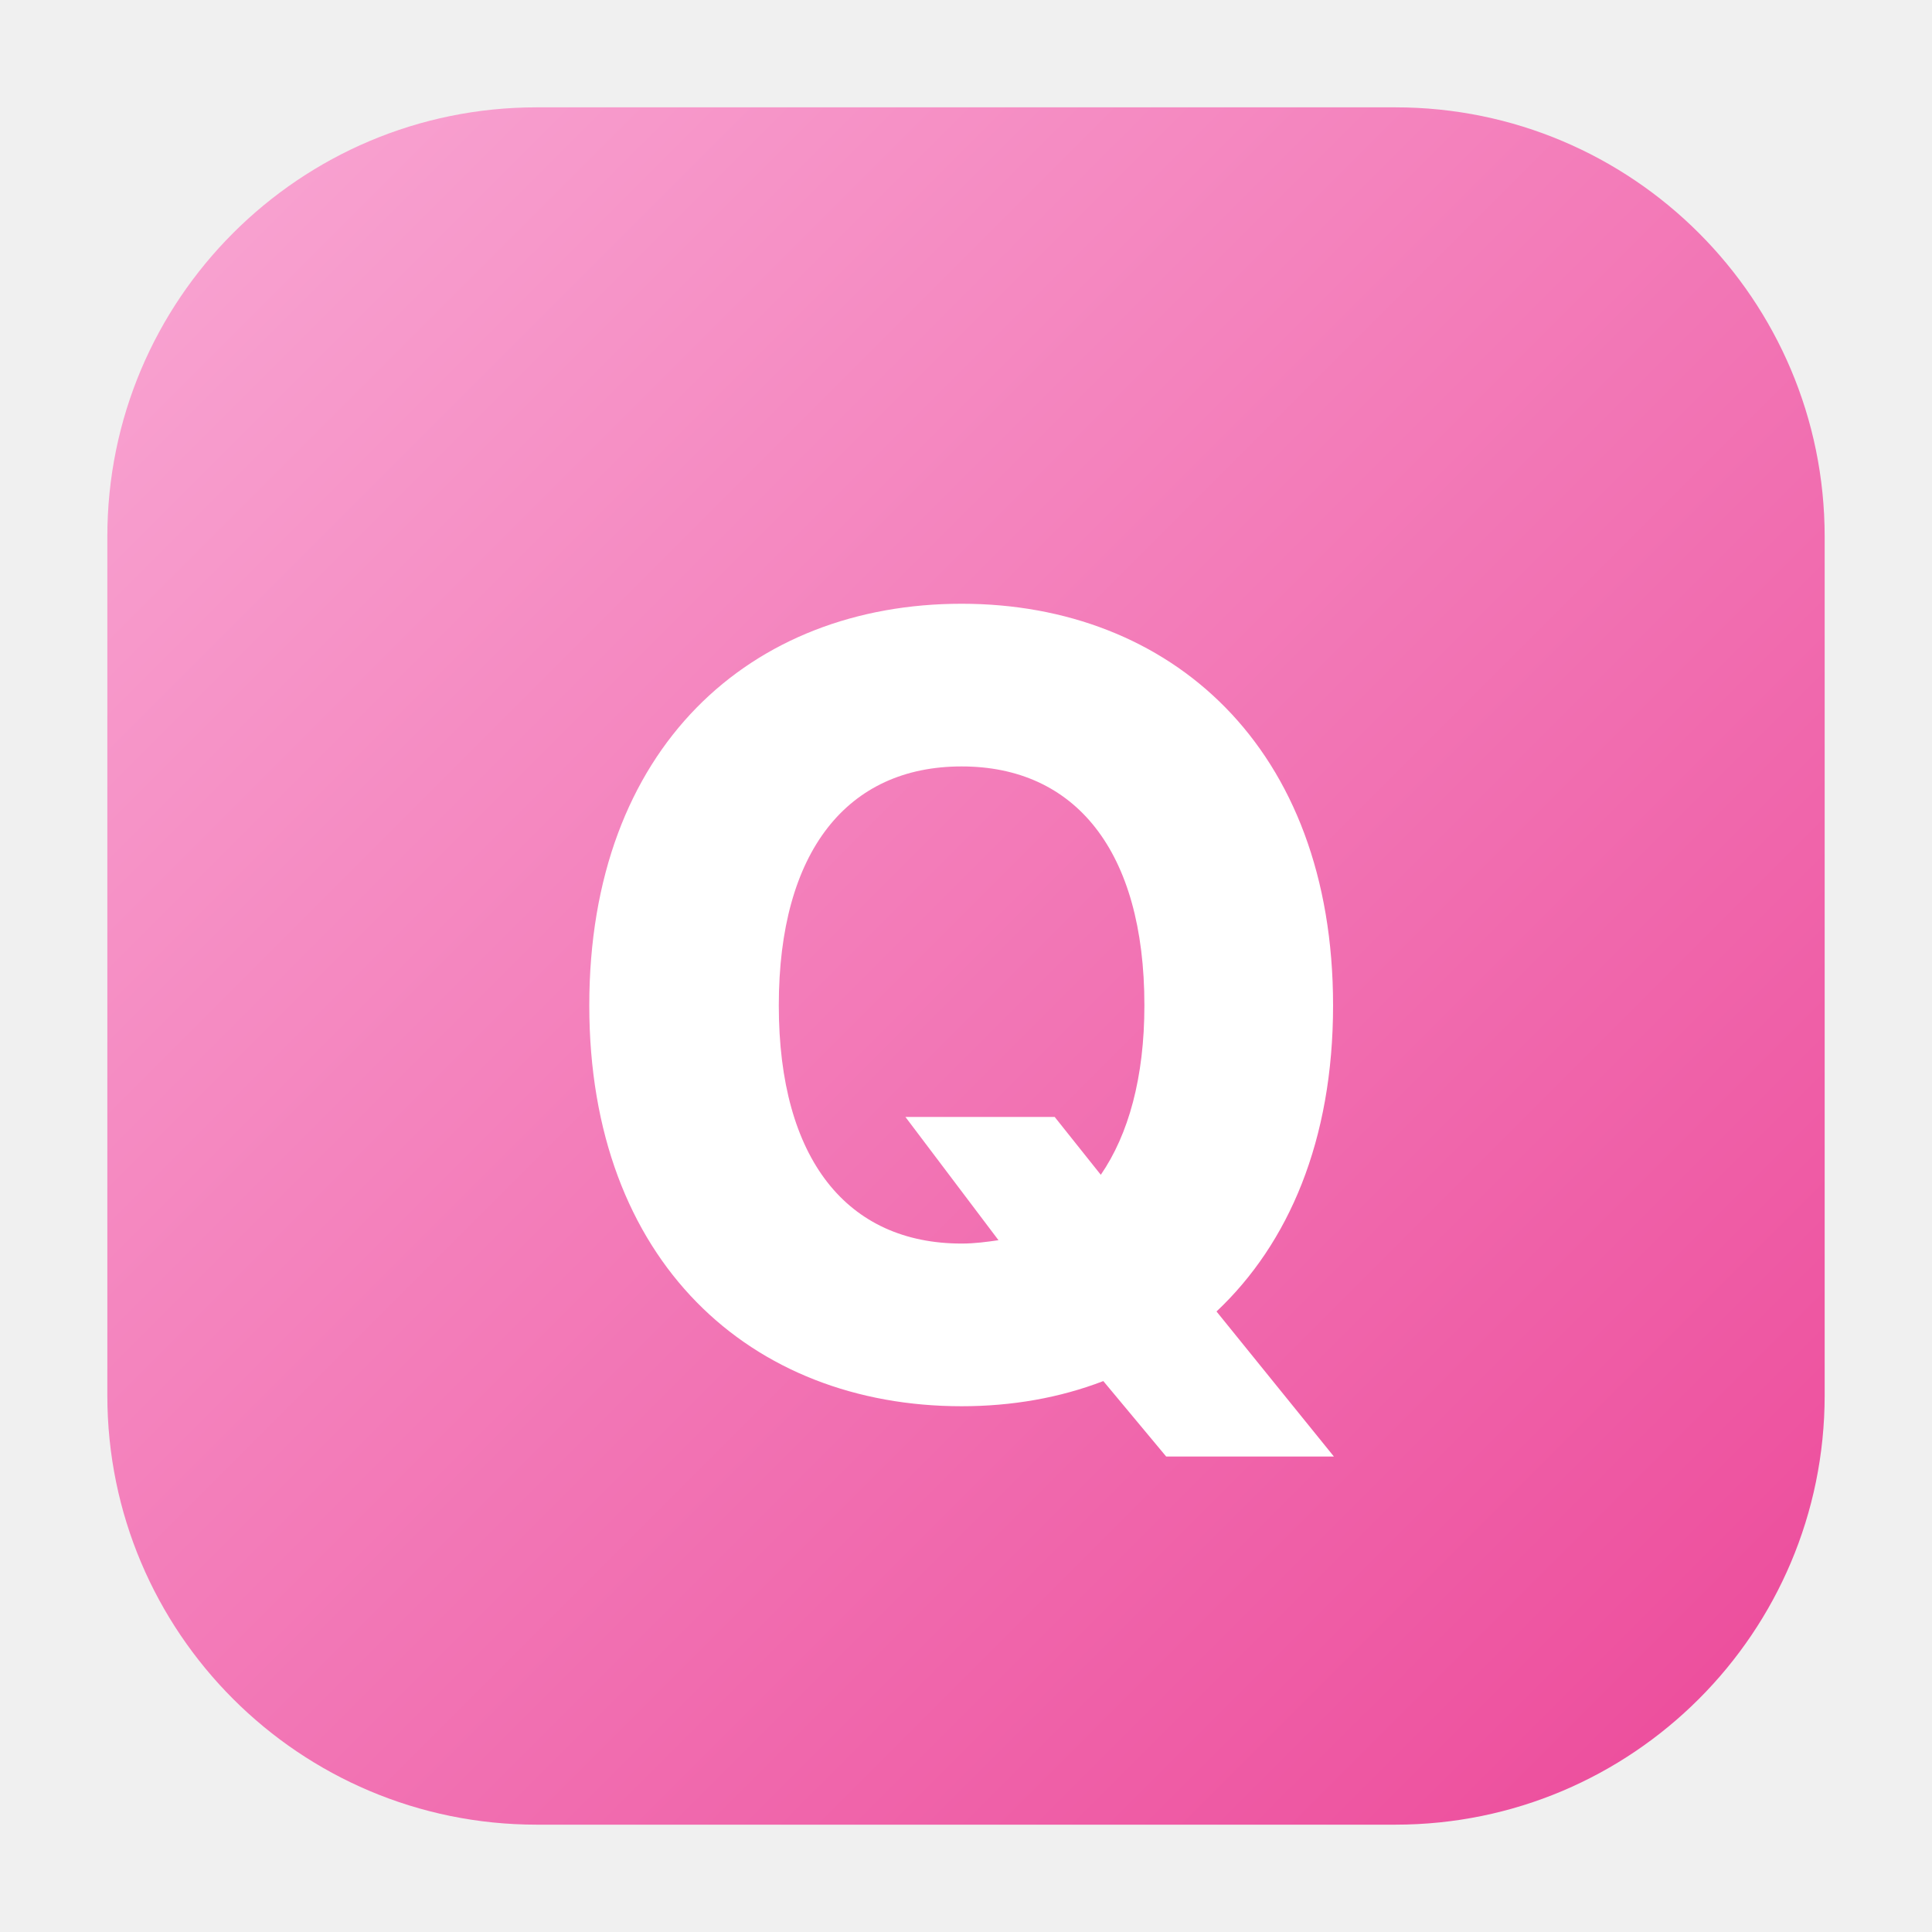
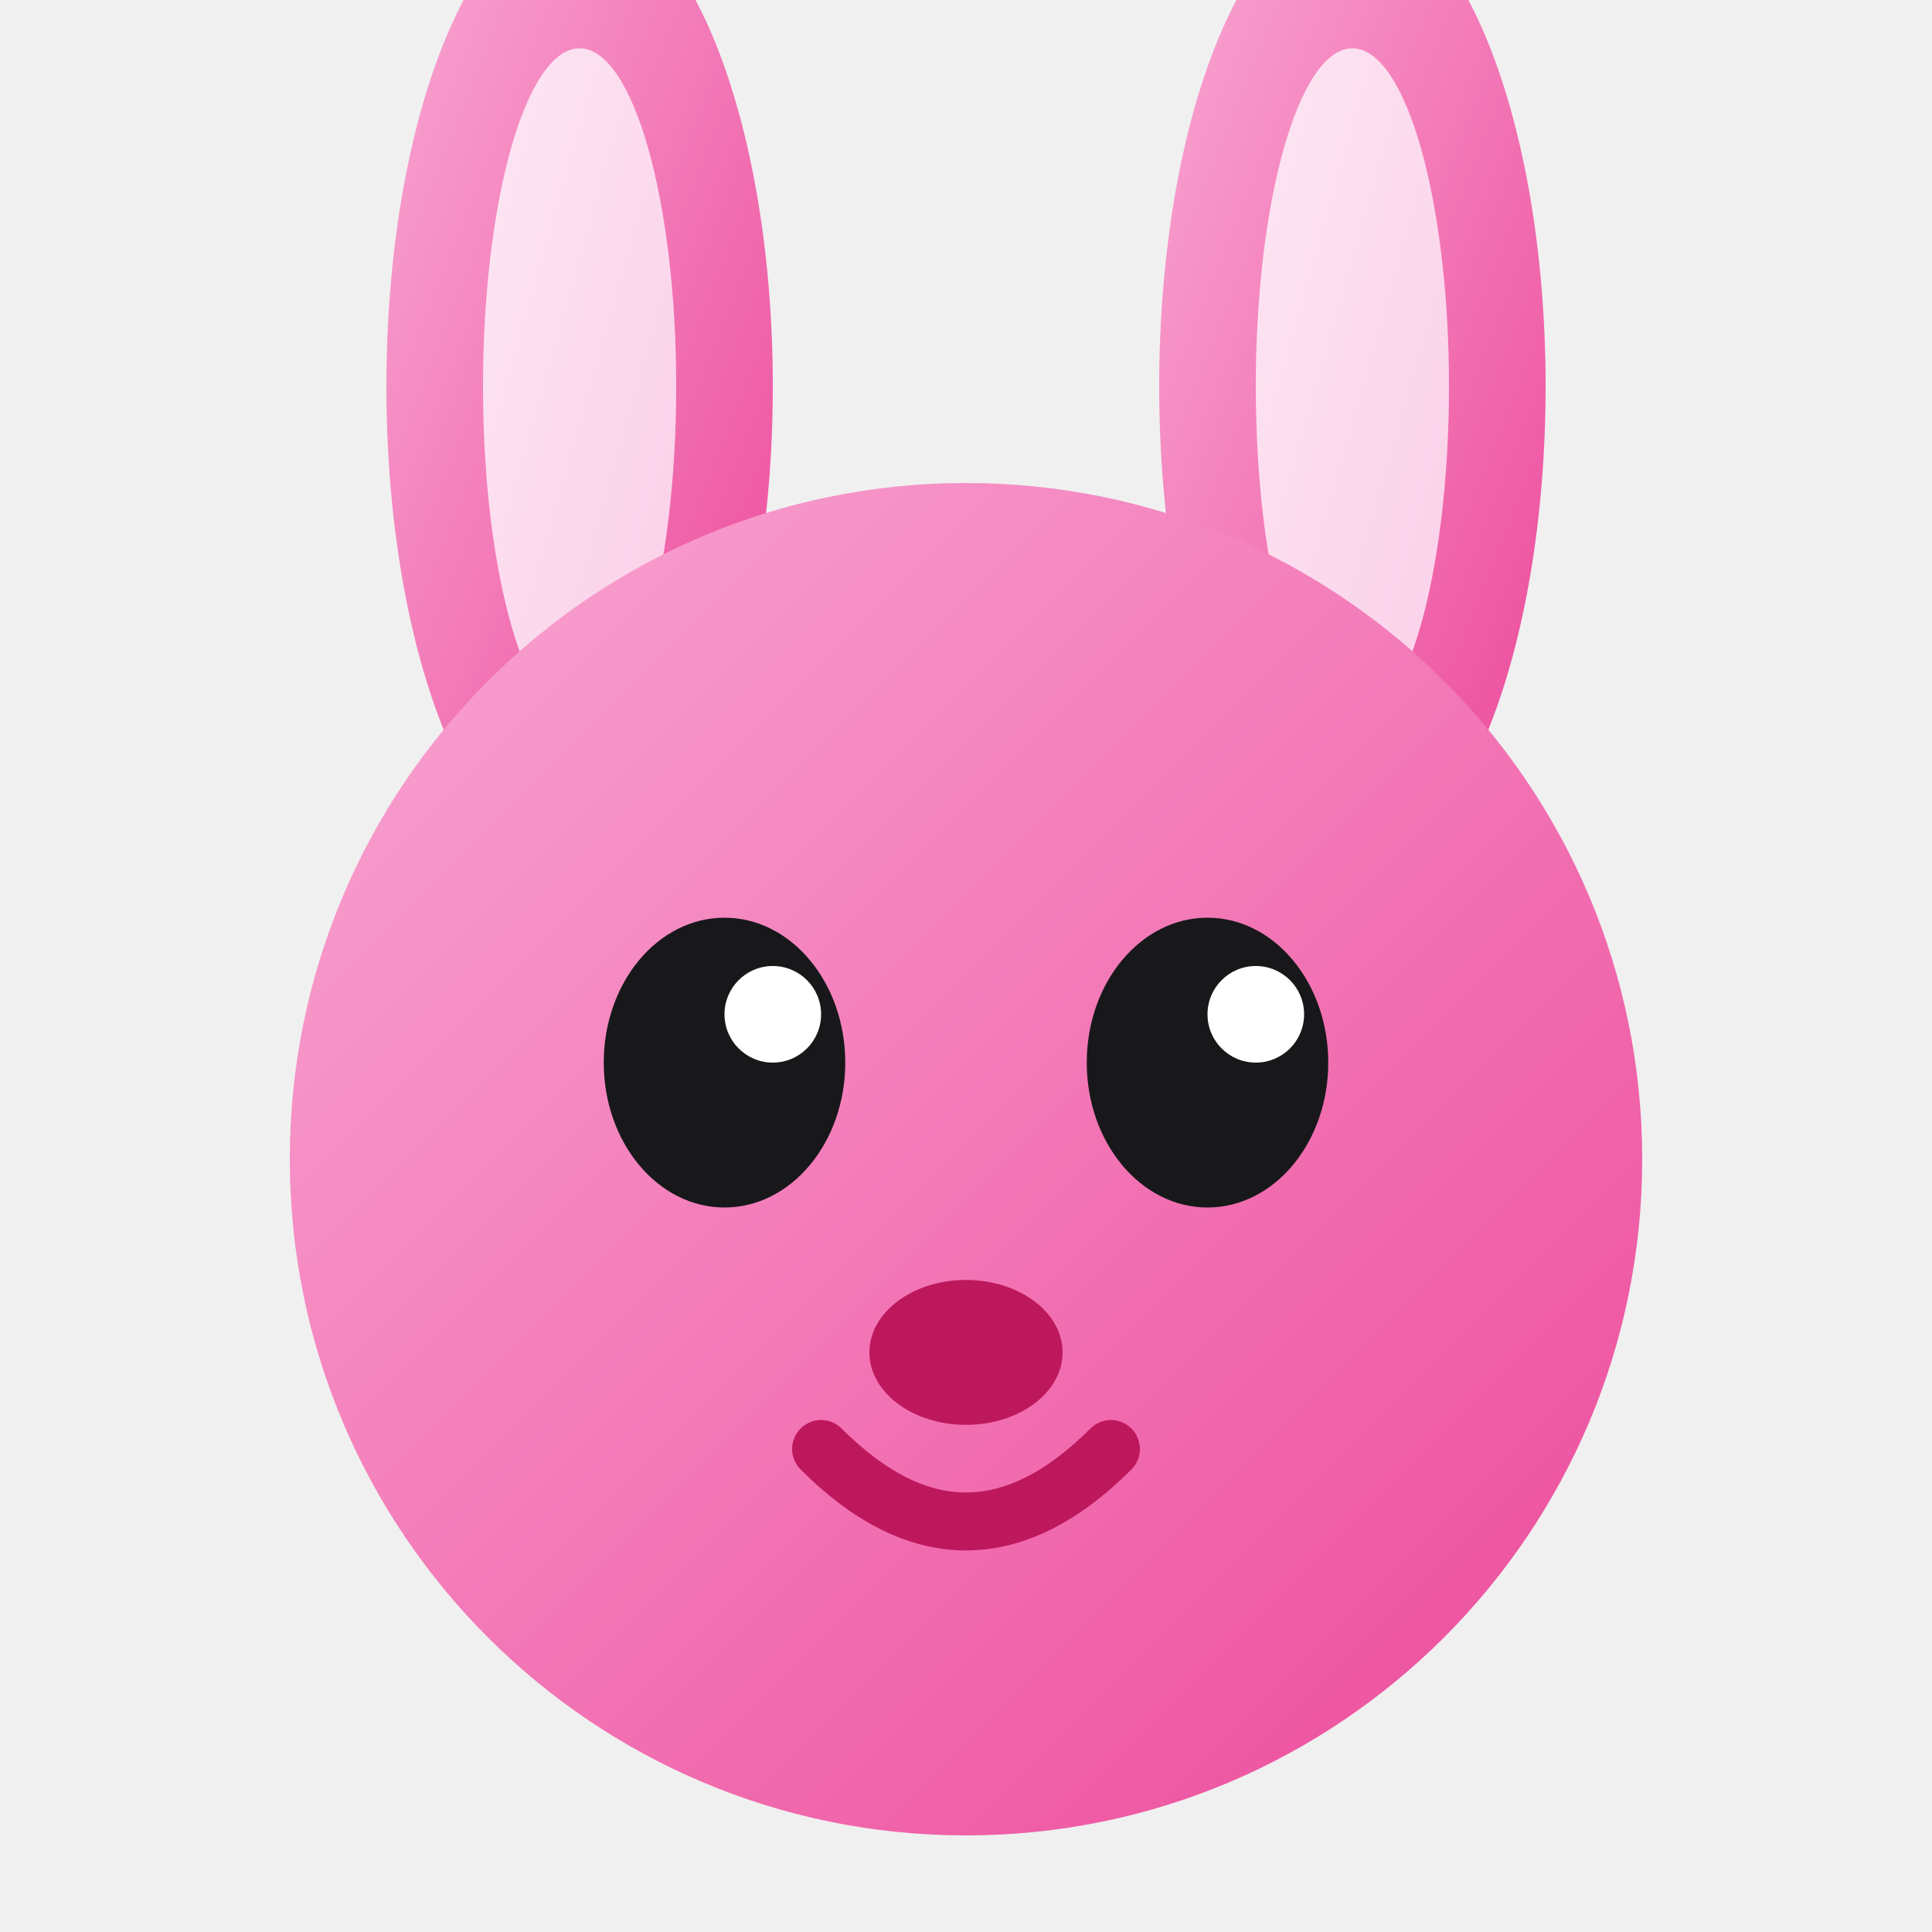
- <svg xmlns="http://www.w3.org/2000/svg" viewBox="0 0 36 36" fill="none">
+ <svg xmlns="http://www.w3.org/2000/svg" viewBox="0 0 40 40" width="40" height="40">
  <defs>
-     <linearGradient id="grad" x1="0%" y1="0%" x2="100%" y2="100%">
+     <linearGradient id="bunny" x1="0%" y1="0%" x2="100%" y2="100%">
      <stop offset="0%" style="stop-color:#f9a8d4" />
      <stop offset="100%" style="stop-color:#ec4899" />
    </linearGradient>
+     <linearGradient id="inner" x1="0%" y1="0%" x2="100%" y2="100%">
+       <stop offset="0%" style="stop-color:#fce7f3" />
+       <stop offset="100%" style="stop-color:#fbcfe8" />
+     </linearGradient>
  </defs>
-   <rect x="2" y="2" width="32" height="32" rx="8" fill="url(#grad)" />
-   <text x="18" y="26" text-anchor="middle" font-family="system-ui, -apple-system, BlinkMacSystemFont, 'Segoe UI', sans-serif" font-weight="800" font-size="20" fill="white">Q</text>
+   <ellipse cx="12" cy="8" rx="4" ry="10" fill="url(#bunny)" />
+   <ellipse cx="12" cy="8" rx="2" ry="7" fill="url(#inner)" />
+   <ellipse cx="28" cy="8" rx="4" ry="10" fill="url(#bunny)" />
+   <ellipse cx="28" cy="8" rx="2" ry="7" fill="url(#inner)" />
+   <circle cx="20" cy="24" r="14" fill="url(#bunny)" />
+   <ellipse cx="15" cy="22" rx="2.5" ry="3" fill="#18181b" />
+   <ellipse cx="25" cy="22" rx="2.5" ry="3" fill="#18181b" />
+   <circle cx="16" cy="21" r="1" fill="white" />
+   <circle cx="26" cy="21" r="1" fill="white" />
+   <ellipse cx="20" cy="28" rx="2" ry="1.5" fill="#be185d" />
+   <path d="M 17 30 Q 20 33 23 30" stroke="#be185d" stroke-width="1.2" fill="none" stroke-linecap="round" />
</svg>
